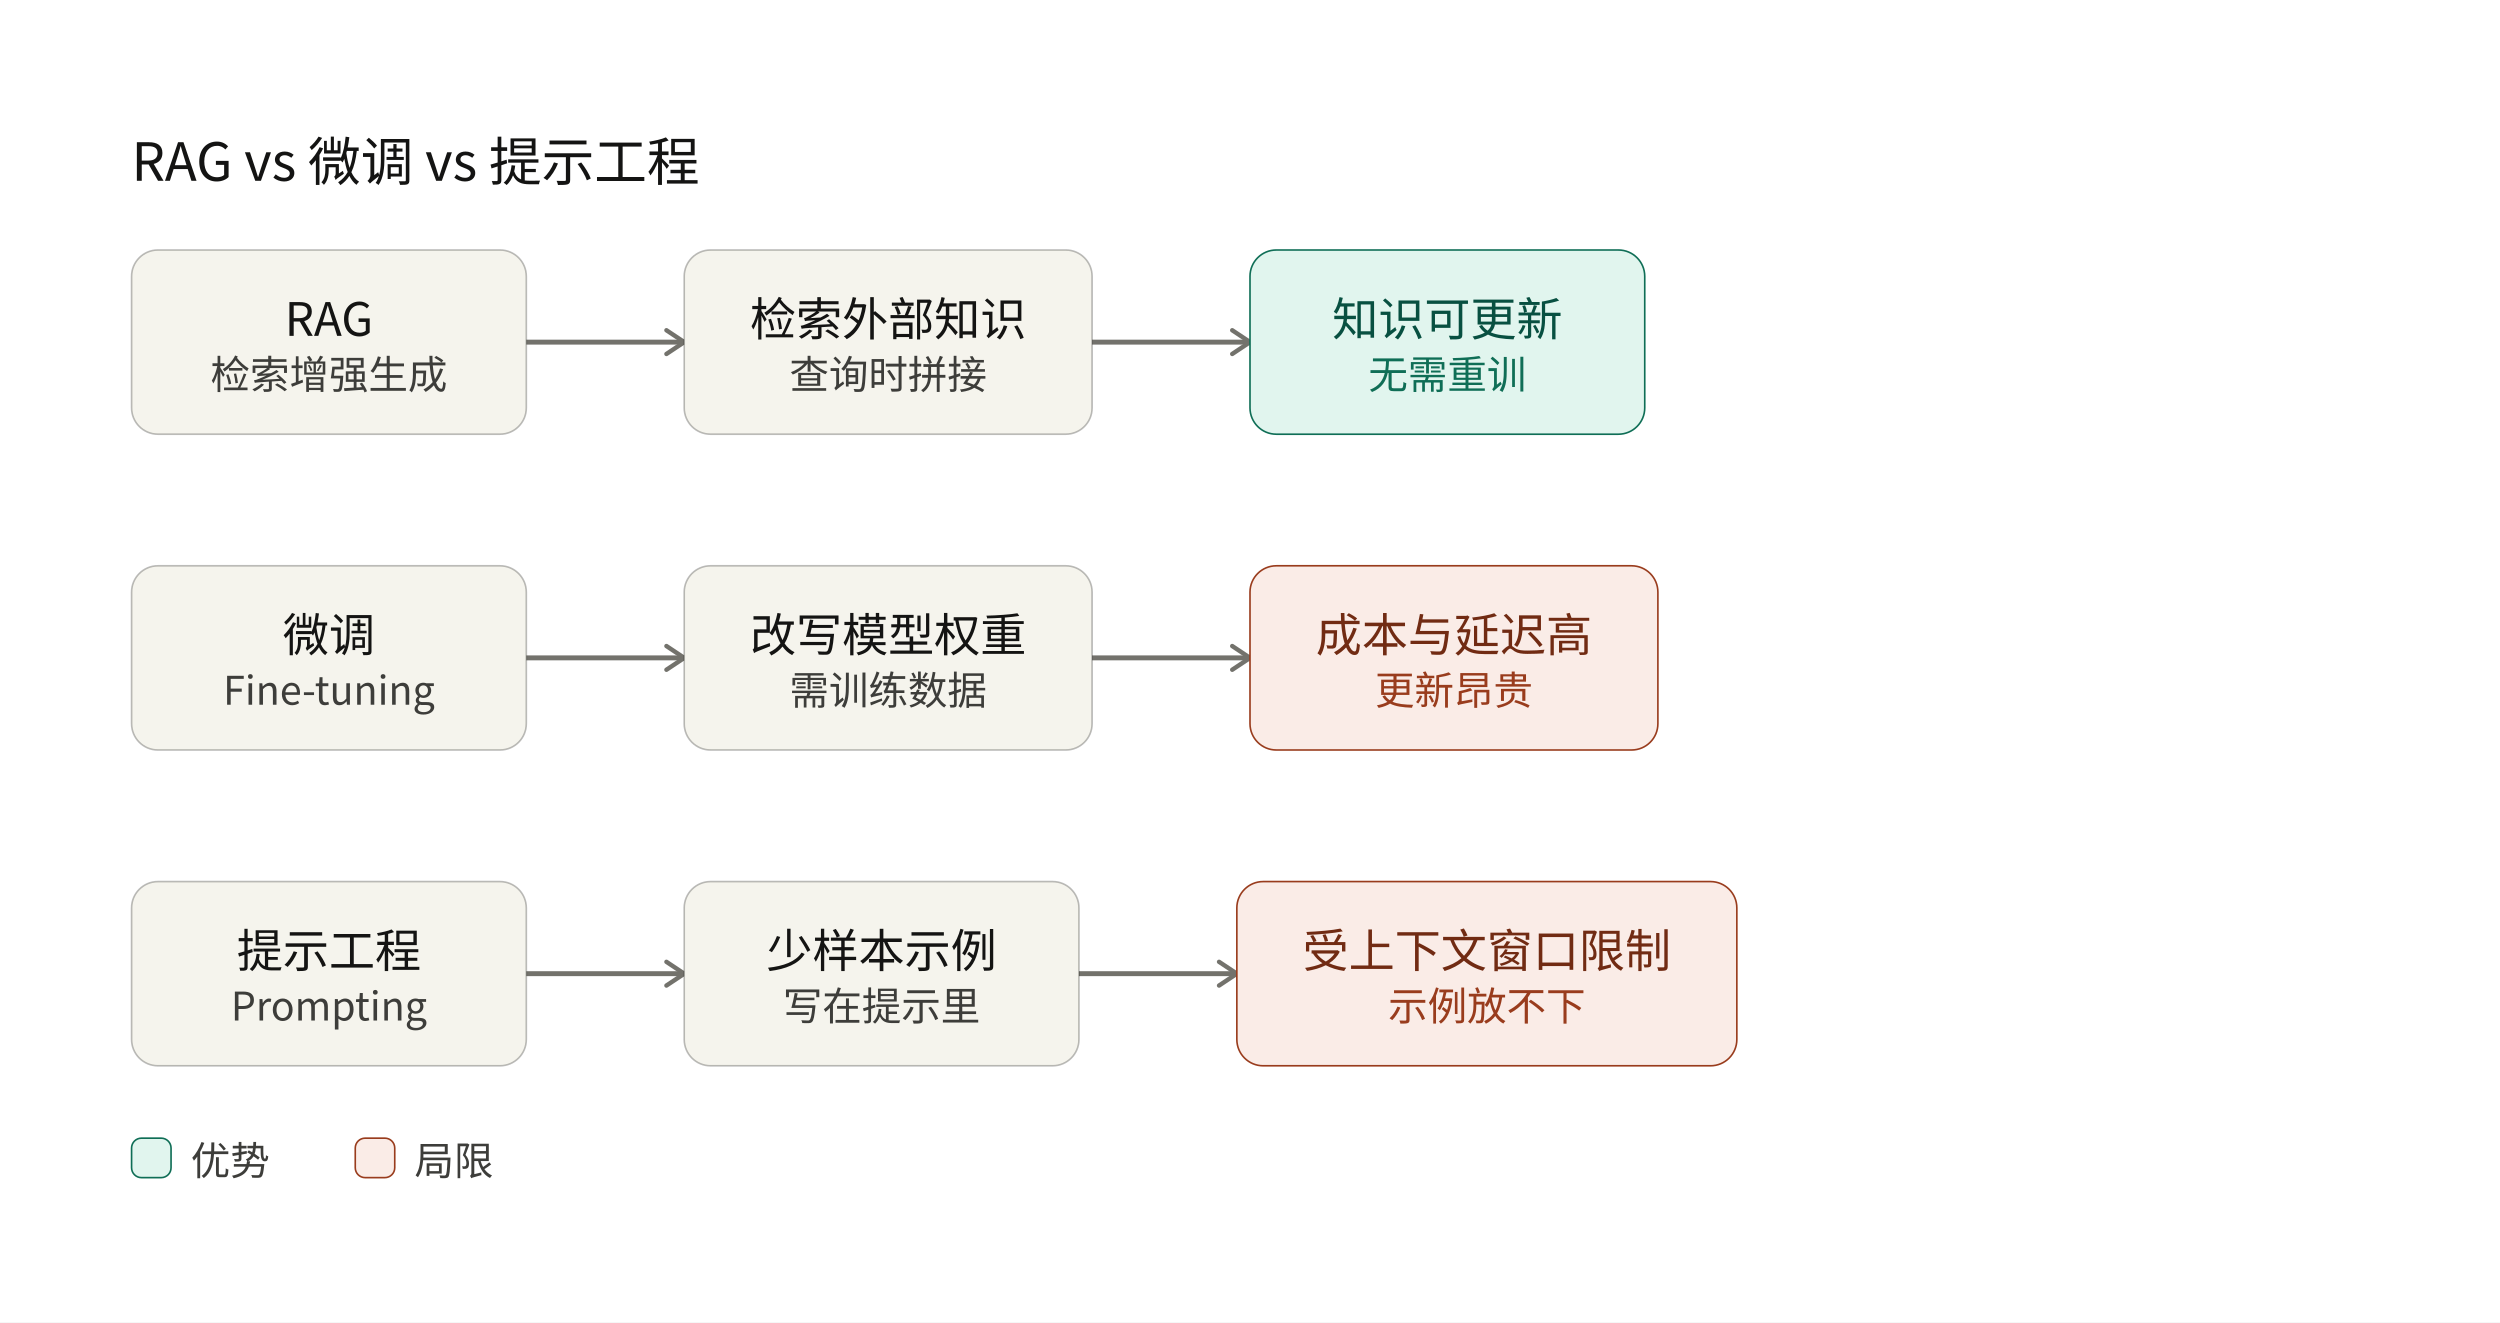
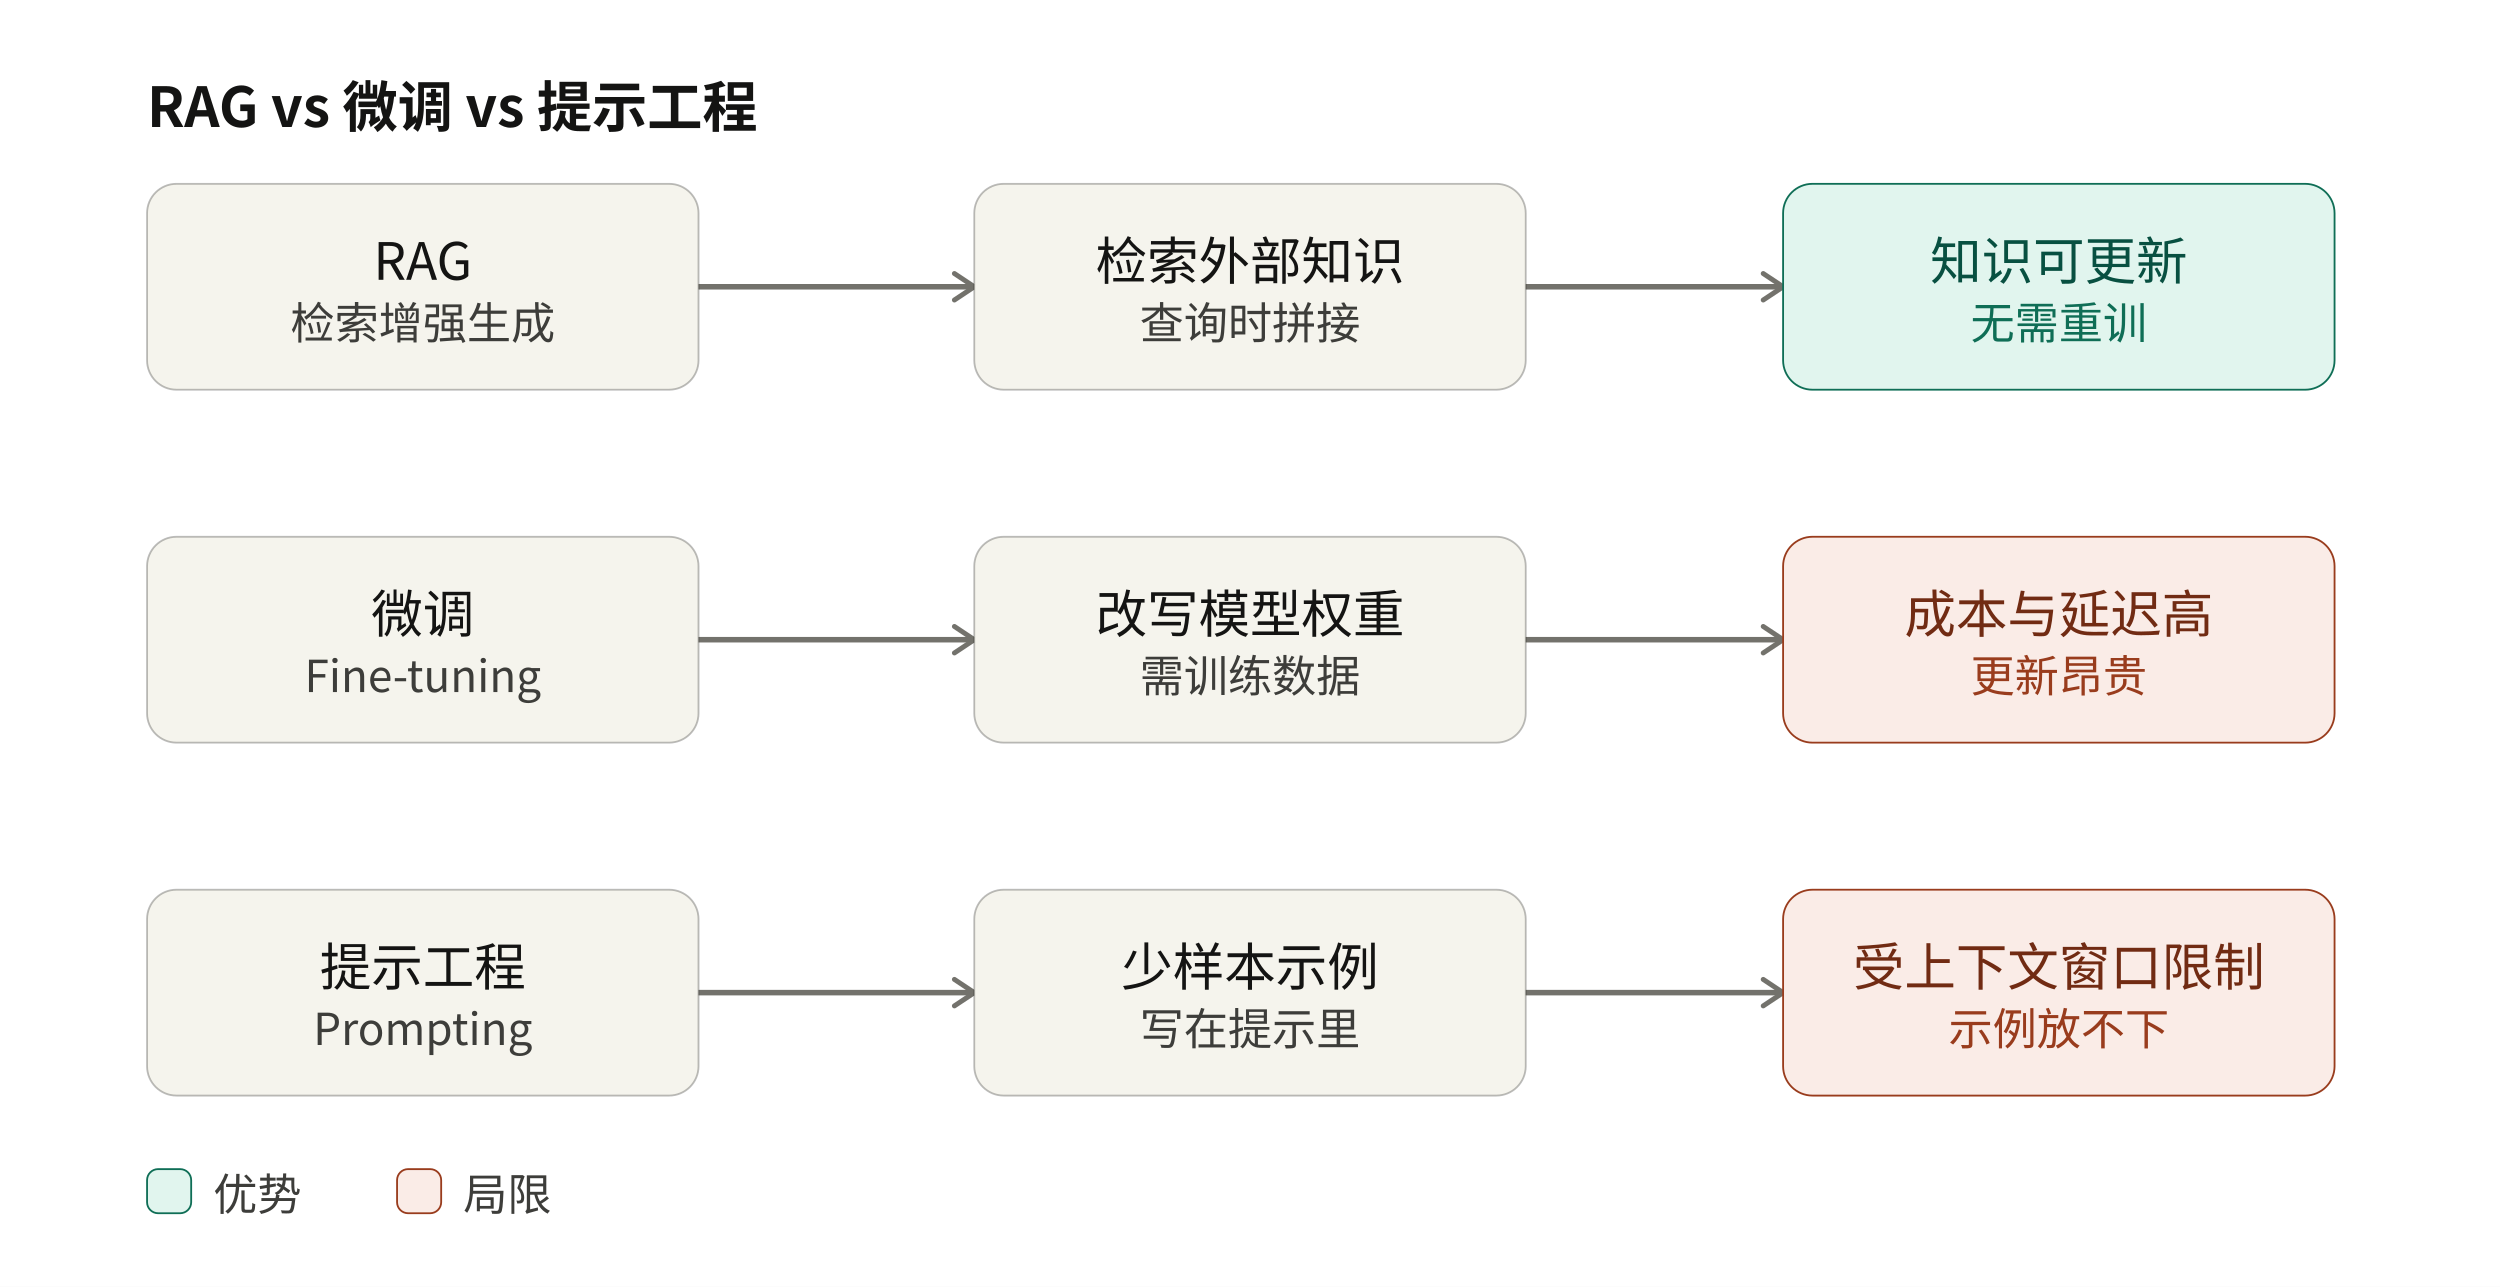
- <svg xmlns="http://www.w3.org/2000/svg" viewBox="0 -12 760 402" width="760" height="402" role="img">
+ <svg xmlns="http://www.w3.org/2000/svg" viewBox="0 0 680 350" width="680" height="350" role="img">
  <style>text { font-family: 'Anthropic Sans', -apple-system, BlinkMacSystemFont, 'Segoe UI', 'PingFang SC', 'Microsoft YaHei', 'Hiragino Sans GB', 'Noto Sans CJK SC', sans-serif; }</style>
  <defs>
    <marker id="arrow" viewBox="0 0 10 10" refX="8" refY="5" markerWidth="6" markerHeight="6" orient="auto-start-reverse">
      <path d="M2 1L8 5L2 9" fill="none" stroke="context-stroke" stroke-width="1.5" stroke-linecap="round" stroke-linejoin="round" />
    </marker>
  </defs>
-   <rect x="0" y="-12" width="760" height="402" fill="#FFFFFF" />
-   <line x1="160" y1="92" x2="208" y2="92" stroke="#73726C" stroke-width="1.5" stroke-linecap="round" marker-end="url(#arrow)" />
-   <line x1="332" y1="92" x2="380" y2="92" stroke="#73726C" stroke-width="1.5" stroke-linecap="round" marker-end="url(#arrow)" />
-   <line x1="160" y1="188" x2="208" y2="188" stroke="#73726C" stroke-width="1.5" stroke-linecap="round" marker-end="url(#arrow)" />
-   <line x1="332" y1="188" x2="380" y2="188" stroke="#73726C" stroke-width="1.5" stroke-linecap="round" marker-end="url(#arrow)" />
-   <line x1="160" y1="284" x2="208" y2="284" stroke="#73726C" stroke-width="1.5" stroke-linecap="round" marker-end="url(#arrow)" />
-   <line x1="328" y1="284" x2="376" y2="284" stroke="#73726C" stroke-width="1.5" stroke-linecap="round" marker-end="url(#arrow)" />
-   <rect x="40" y="64" width="120" height="56" rx="8" fill="#F5F4ED" stroke="rgba(31,30,29,0.3)" stroke-width="0.5" />
-   <rect x="208" y="64" width="124" height="56" rx="8" fill="#F5F4ED" stroke="rgba(31,30,29,0.3)" stroke-width="0.5" />
-   <rect x="380" y="64" width="120" height="56" rx="8" fill="#E1F5EE" stroke="#0F6E56" stroke-width="0.5" />
-   <rect x="40" y="160" width="120" height="56" rx="8" fill="#F5F4ED" stroke="rgba(31,30,29,0.3)" stroke-width="0.5" />
-   <rect x="208" y="160" width="124" height="56" rx="8" fill="#F5F4ED" stroke="rgba(31,30,29,0.3)" stroke-width="0.5" />
-   <rect x="380" y="160" width="124" height="56" rx="8" fill="#FAECE7" stroke="#993C1D" stroke-width="0.5" />
-   <rect x="40" y="256" width="120" height="56" rx="8" fill="#F5F4ED" stroke="rgba(31,30,29,0.3)" stroke-width="0.5" />
-   <rect x="208" y="256" width="120" height="56" rx="8" fill="#F5F4ED" stroke="rgba(31,30,29,0.3)" stroke-width="0.5" />
-   <rect x="376" y="256" width="152" height="56" rx="8" fill="#FAECE7" stroke="#993C1D" stroke-width="0.5" />
-   <text x="100" y="84" text-anchor="middle" dominant-baseline="central" font-size="14" font-weight="500" fill="#141413">RAG</text>
-   <text x="100" y="101" text-anchor="middle" dominant-baseline="central" font-size="12" fill="#3D3D3A">检索增强生成</text>
-   <text x="270" y="84" text-anchor="middle" dominant-baseline="central" font-size="14" font-weight="500" fill="#141413">检索外部知识</text>
-   <text x="270" y="101" text-anchor="middle" dominant-baseline="central" font-size="12" fill="#3D3D3A">查询时拼接</text>
-   <text x="440" y="84" text-anchor="middle" dominant-baseline="central" font-size="14" font-weight="500" fill="#085041">知识可更新</text>
-   <text x="440" y="101" text-anchor="middle" dominant-baseline="central" font-size="12" fill="#0F6E56">无需重训</text>
-   <text x="100" y="180" text-anchor="middle" dominant-baseline="central" font-size="14" font-weight="500" fill="#141413">微调</text>
-   <text x="100" y="197" text-anchor="middle" dominant-baseline="central" font-size="12" fill="#3D3D3A">Fine-tuning</text>
-   <text x="270" y="180" text-anchor="middle" dominant-baseline="central" font-size="14" font-weight="500" fill="#141413">改写模型权重</text>
-   <text x="270" y="197" text-anchor="middle" dominant-baseline="central" font-size="12" fill="#3D3D3A">需训练数据</text>
-   <text x="442" y="180" text-anchor="middle" dominant-baseline="central" font-size="14" font-weight="500" fill="#712B13">成本与延迟高</text>
-   <text x="442" y="197" text-anchor="middle" dominant-baseline="central" font-size="12" fill="#993C1D">更新昂贵</text>
-   <text x="100" y="276" text-anchor="middle" dominant-baseline="central" font-size="14" font-weight="500" fill="#141413">提示工程</text>
-   <text x="100" y="293" text-anchor="middle" dominant-baseline="central" font-size="12" fill="#3D3D3A">Prompting</text>
-   <text x="268" y="276" text-anchor="middle" dominant-baseline="central" font-size="14" font-weight="500" fill="#141413">少样本示例</text>
-   <text x="268" y="293" text-anchor="middle" dominant-baseline="central" font-size="12" fill="#3D3D3A">写在提示里</text>
-   <text x="452" y="276" text-anchor="middle" dominant-baseline="central" font-size="14" font-weight="500" fill="#712B13">受上下文窗口限制</text>
-   <text x="452" y="293" text-anchor="middle" dominant-baseline="central" font-size="12" fill="#993C1D">示例放不下</text>
-   <text x="40" y="36" dominant-baseline="central" font-size="16" font-weight="500" fill="#141413">RAG vs 微调 vs 提示工程</text>
-   <rect x="40" y="334" width="12" height="12" rx="3" fill="#E1F5EE" stroke="#0F6E56" stroke-width="0.5" />
-   <text x="58" y="340" dominant-baseline="central" font-size="12" fill="#3D3D3A">优势</text>
-   <rect x="108" y="334" width="12" height="12" rx="3" fill="#FAECE7" stroke="#993C1D" stroke-width="0.5" />
-   <text x="126" y="340" dominant-baseline="central" font-size="12" fill="#3D3D3A">局限</text>
+   <rect width="680" height="350" fill="#FFFFFF" />
+   <line x1="190" y1="78" x2="265" y2="78" stroke="#73726C" stroke-width="1.5" stroke-linecap="round" marker-end="url(#arrow)" />
+   <line x1="415" y1="78" x2="485" y2="78" stroke="#73726C" stroke-width="1.5" stroke-linecap="round" marker-end="url(#arrow)" />
+   <line x1="190" y1="174" x2="265" y2="174" stroke="#73726C" stroke-width="1.5" stroke-linecap="round" marker-end="url(#arrow)" />
+   <line x1="415" y1="174" x2="485" y2="174" stroke="#73726C" stroke-width="1.5" stroke-linecap="round" marker-end="url(#arrow)" />
+   <line x1="190" y1="270" x2="265" y2="270" stroke="#73726C" stroke-width="1.5" stroke-linecap="round" marker-end="url(#arrow)" />
+   <line x1="415" y1="270" x2="485" y2="270" stroke="#73726C" stroke-width="1.5" stroke-linecap="round" marker-end="url(#arrow)" />
+   <rect x="40" y="50" width="150" height="56" rx="8" fill="#F5F4ED" stroke="rgba(31,30,29,0.3)" stroke-width="0.5" />
+   <rect x="265" y="50" width="150" height="56" rx="8" fill="#F5F4ED" stroke="rgba(31,30,29,0.3)" stroke-width="0.5" />
+   <rect x="485" y="50" width="150" height="56" rx="8" fill="#E1F5EE" stroke="#0F6E56" stroke-width="0.5" />
+   <rect x="40" y="146" width="150" height="56" rx="8" fill="#F5F4ED" stroke="rgba(31,30,29,0.3)" stroke-width="0.5" />
+   <rect x="265" y="146" width="150" height="56" rx="8" fill="#F5F4ED" stroke="rgba(31,30,29,0.3)" stroke-width="0.5" />
+   <rect x="485" y="146" width="150" height="56" rx="8" fill="#FAECE7" stroke="#993C1D" stroke-width="0.5" />
+   <rect x="40" y="242" width="150" height="56" rx="8" fill="#F5F4ED" stroke="rgba(31,30,29,0.3)" stroke-width="0.5" />
+   <rect x="265" y="242" width="150" height="56" rx="8" fill="#F5F4ED" stroke="rgba(31,30,29,0.3)" stroke-width="0.5" />
+   <rect x="485" y="242" width="150" height="56" rx="8" fill="#FAECE7" stroke="#993C1D" stroke-width="0.5" />
+   <text x="115" y="70" text-anchor="middle" dominant-baseline="central" font-size="14" font-weight="500" fill="#141413">RAG</text>
+   <text x="115" y="87" text-anchor="middle" dominant-baseline="central" font-size="12" fill="#3D3D3A">检索增强生成</text>
+   <text x="340" y="70" text-anchor="middle" dominant-baseline="central" font-size="14" font-weight="500" fill="#141413">检索外部知识</text>
+   <text x="340" y="87" text-anchor="middle" dominant-baseline="central" font-size="12" fill="#3D3D3A">查询时拼接</text>
+   <text x="560" y="70" text-anchor="middle" dominant-baseline="central" font-size="14" font-weight="500" fill="#085041">知识可更新</text>
+   <text x="560" y="87" text-anchor="middle" dominant-baseline="central" font-size="12" fill="#0F6E56">无需重训</text>
+   <text x="115" y="166" text-anchor="middle" dominant-baseline="central" font-size="14" font-weight="500" fill="#141413">微调</text>
+   <text x="115" y="183" text-anchor="middle" dominant-baseline="central" font-size="12" fill="#3D3D3A">Fine-tuning</text>
+   <text x="340" y="166" text-anchor="middle" dominant-baseline="central" font-size="14" font-weight="500" fill="#141413">改写模型权重</text>
+   <text x="340" y="183" text-anchor="middle" dominant-baseline="central" font-size="12" fill="#3D3D3A">需训练数据</text>
+   <text x="560" y="166" text-anchor="middle" dominant-baseline="central" font-size="14" font-weight="500" fill="#712B13">成本与延迟高</text>
+   <text x="560" y="183" text-anchor="middle" dominant-baseline="central" font-size="12" fill="#993C1D">更新昂贵</text>
+   <text x="115" y="262" text-anchor="middle" dominant-baseline="central" font-size="14" font-weight="500" fill="#141413">提示工程</text>
+   <text x="115" y="279" text-anchor="middle" dominant-baseline="central" font-size="12" fill="#3D3D3A">Prompting</text>
+   <text x="340" y="262" text-anchor="middle" dominant-baseline="central" font-size="14" font-weight="500" fill="#141413">少样本示例</text>
+   <text x="340" y="279" text-anchor="middle" dominant-baseline="central" font-size="12" fill="#3D3D3A">写在提示里</text>
+   <text x="560" y="262" text-anchor="middle" dominant-baseline="central" font-size="14" font-weight="500" fill="#712B13">受上下文窗口限制</text>
+   <text x="560" y="279" text-anchor="middle" dominant-baseline="central" font-size="12" fill="#993C1D">示例放不下</text>
+   <text x="40" y="28" dominant-baseline="central" font-size="15" font-weight="600" fill="#141413">RAG vs 微调 vs 提示工程</text>
+   <rect x="40" y="318" width="12" height="12" rx="3" fill="#E1F5EE" stroke="#0F6E56" stroke-width="0.5" />
+   <text x="58" y="324" dominant-baseline="central" font-size="12" fill="#3D3D3A">优势</text>
+   <rect x="108" y="318" width="12" height="12" rx="3" fill="#FAECE7" stroke="#993C1D" stroke-width="0.5" />
+   <text x="126" y="324" dominant-baseline="central" font-size="12" fill="#3D3D3A">局限</text>
</svg>
